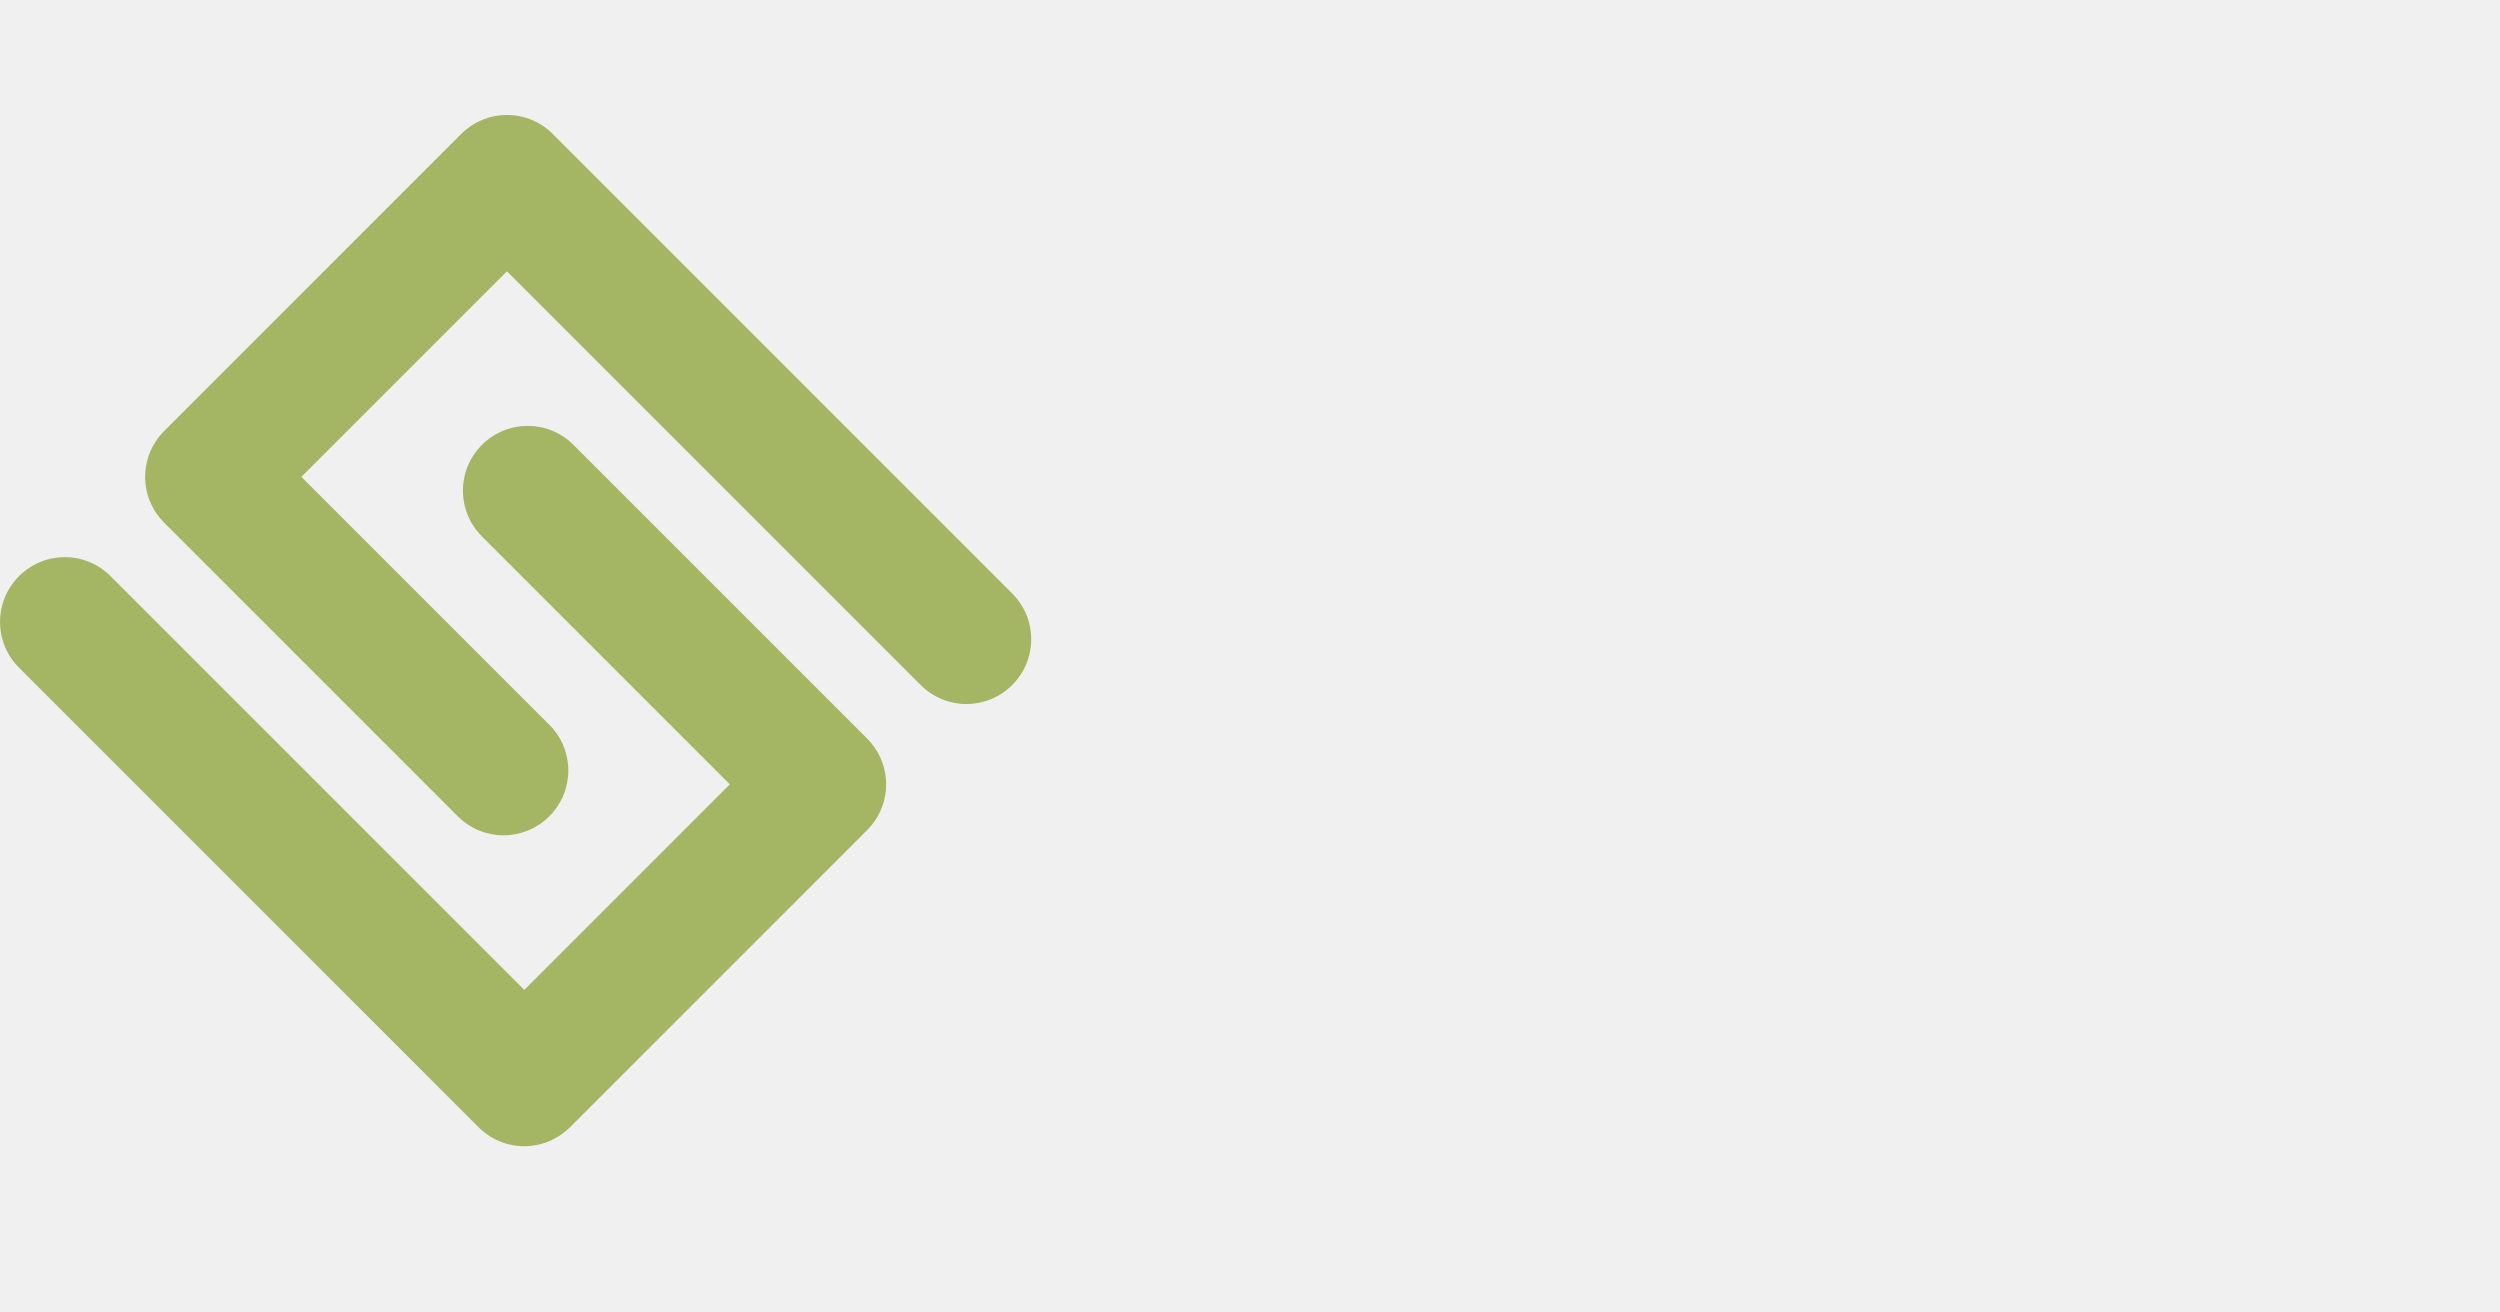
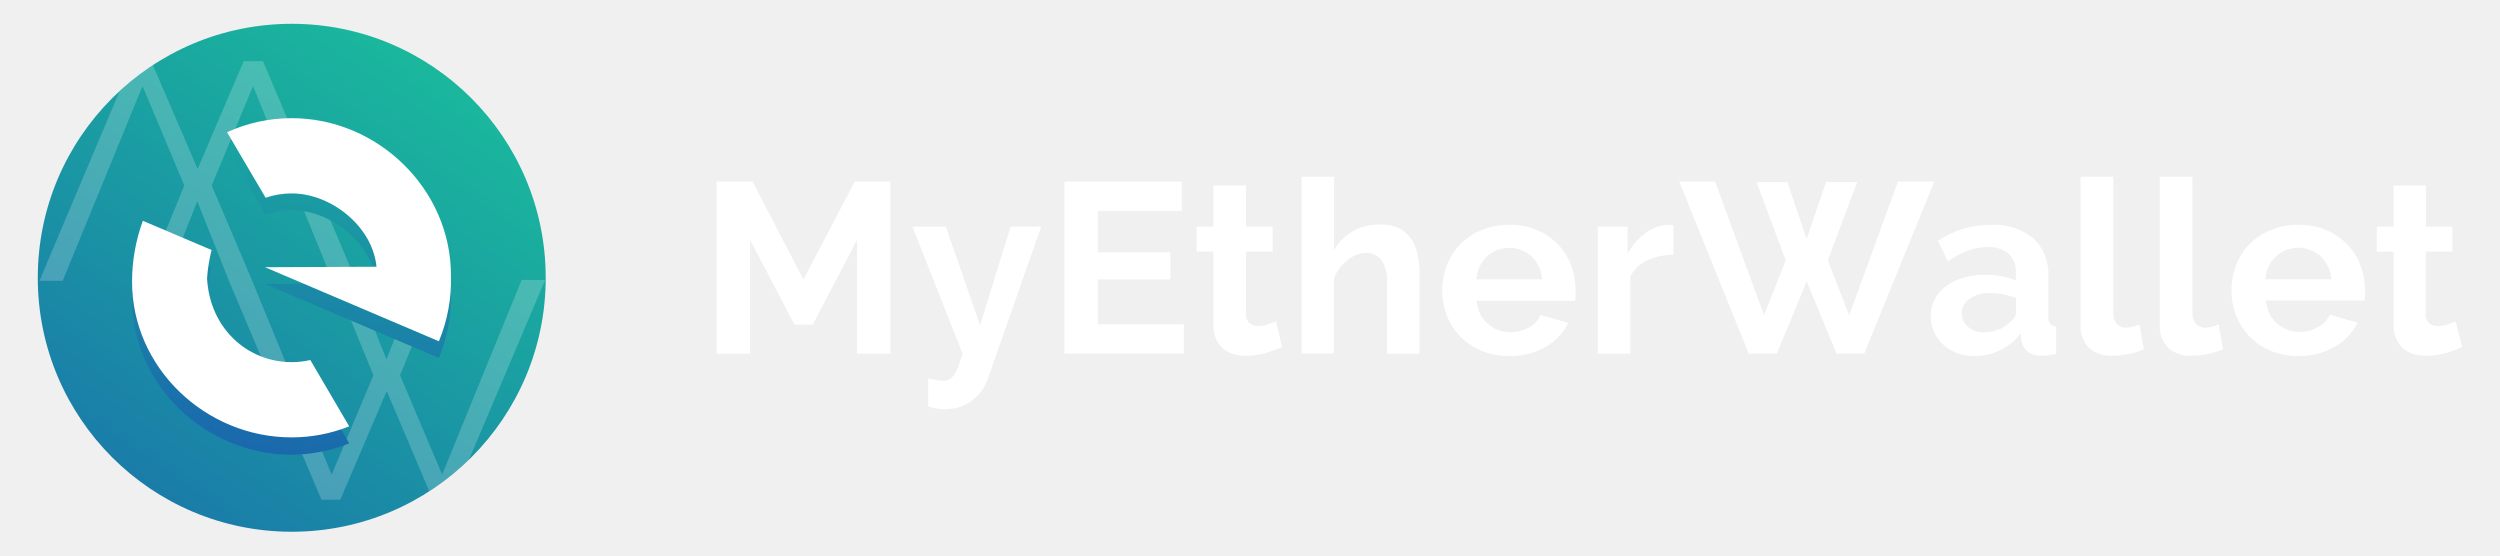
- <svg xmlns="http://www.w3.org/2000/svg" width="96.706mm" height="50.743mm" viewBox="0 0 96.706 50.743" version="1.1" id="svg8">
-   <defs id="defs2" />
-   <g id="layer2" transform="translate(-5.037758,-2.587743)" />
-   <g id="layer1" transform="translate(-5.037758,-2.587743)">
-     <path style="fill:#a4b664;fill-opacity:1;stroke-width:0.271" d="m 24.649,7.035 c -0.4,0 -0.8,0.096 -1.164,0.287 -0.145,0.077 -0.285,0.169 -0.416,0.276 -0.066,0.054 -0.129,0.111 -0.191,0.172 L 11.386,19.263 c -0.123,0.123 -0.23,0.254 -0.322,0.393 0,0 0,5.3e-4 0,5.3e-4 -0.643,0.973 -0.536,2.289 0.322,3.148 l 11.359,11.359 c 0.981,0.981 2.56,0.981 3.541,0 0.981,-0.981 0.981,-2.56 0,-3.541 l -9.589,-9.589 7.951,-7.951 16.003,16.003 c 0.981,0.981 2.56,0.981 3.541,0 0.981,-0.981 0.981,-2.56 0,-3.541 L 26.42,7.77 c 0,0 -5.3e-4,0 -5.3e-4,0 -0.061,-0.061 -0.124,-0.118 -0.19,-0.172 -0.131,-0.107 -0.271,-0.199 -0.417,-0.276 -0.364,-0.192 -0.764,-0.287 -1.164,-0.287 z m 0.802,12.027 c -0.64,0 -1.28,0.245 -1.771,0.735 -0.981,0.981 -0.981,2.56 0,3.541 l 9.589,9.589 -7.951,7.951 -16.003,-16.003 c -0.981,-0.981 -2.56,-0.981 -3.541,0 -0.981,0.981 -0.981,2.56 0,3.541 L 23.547,46.191 c 0.552,0.552 1.293,0.793 2.01,0.724 0.558,-0.054 1.101,-0.295 1.531,-0.724 9e-5,-9e-5 4.2e-4,9e-5 5e-4,0 l 11.492,-11.493 c 0.061,-0.061 0.119,-0.125 0.173,-0.191 0.376,-0.46 0.563,-1.02 0.563,-1.58 0,-0.08 -0.004,-0.16 -0.012,-0.24 -0.054,-0.558 -0.295,-1.102 -0.724,-1.531 l -11.359,-11.359 c -0.49,-0.49 -1.13,-0.735 -1.77,-0.735 z" id="rect4498-73-2" />
+ <svg xmlns="http://www.w3.org/2000/svg" xmlns:xlink="http://www.w3.org/1999/xlink" viewBox="0 0 315 70">
+   <defs>
+     <style>.cls-1{fill:none}.cls-2{fill:url(#linear-gradient)}.cls-3,.cls-5{fill:#fff}.cls-4{clip-path:url(#clip-path)}.cls-5{opacity:.2}.cls-6{fill:url(#linear-gradient-2)}.cls-7{fill:url(#linear-gradient-3)}</style>
+     <linearGradient id="linear-gradient" x1="57.55" y1="4.4" x2="-.67" y2="90.08" gradientUnits="userSpaceOnUse">
+       <stop offset="0" stop-color="#1abc9c" />
+       <stop offset="1" stop-color="#1a5daf" />
+     </linearGradient>
+     <clipPath id="clip-path">
+       <circle class="cls-1" cx="36.76" cy="35" r="32" />
+     </clipPath>
+     <linearGradient id="linear-gradient-2" x1="36.72" y1="3.36" x2="27.74" y2="63.33" xlink:href="#linear-gradient" />
+     <linearGradient id="linear-gradient-3" x1="46.32" y1="4.8" x2="37.33" y2="64.77" xlink:href="#linear-gradient" />
+   </defs>
+   <circle class="cls-2" cx="36.76" cy="35" r="32" />
+   <g class="cls-4">
+     <path class="cls-5" d="M65.73 35.27L55.71 59.8l-5.3-12.52 4.83-11.81h-2.61l-3.94 9.82-3.9-9.82h-2.57l4.83 11.81-5.26 12.52-10.06-24.53-5.05-11.9 5.2-12.52L41.9 35.38h2.96L33.13 7.7h-2.42L24.9 21.28 19.05 7.7h-2.38L4.97 35.38H7.9l10.06-24.53 5.26 12.52-4.83 11.82h2.57l3.9-9.83 3.94 9.91 11.7 27.69h2.38l5.85-13.69 5.81 13.69h2.42l11.73-27.69h-2.96z" />
+     <path class="cls-6" d="M39.1 47.5a10.13 10.13 0 0 1-2.34.27c-5.58 0-10.33-4.25-10.67-10.56a19.86 19.86 0 0 1 .57-3.57L18 30a22.3 22.3 0 0 0-1.36 7.7c0 10.82 9.27 19.59 20.09 19.59A19.53 19.53 0 0 0 44 55.86z" />
+     <path class="cls-7" d="M36.76 17a19.52 19.52 0 0 0-8.15 1.77l4.86 8.26a10.09 10.09 0 0 1 3.29-.55c4.94 0 10.18 4.14 10.68 9.24l-14.05.06L55.3 45.1a20 20 0 0 0 1.52-8.32C56.82 26 47.58 17 36.76 17z" />
+     <path class="cls-3" d="M23.84 27.45zM39.1 45.36a10.13 10.13 0 0 1-2.34.27c-5.58 0-10.33-4.25-10.67-10.56a19.86 19.86 0 0 1 .57-3.57L18 27.82a22.3 22.3 0 0 0-1.36 7.7c0 10.82 9.27 19.59 20.09 19.59A19.53 19.53 0 0 0 44 53.72zm-2.34-30.47a19.52 19.52 0 0 0-8.15 1.77l4.86 8.26a10.09 10.09 0 0 1 3.29-.55c4.94 0 10.18 4.14 10.68 9.24l-14.05.06L55.3 43a20 20 0 0 0 1.52-8.32c0-10.86-9.24-19.79-20.06-19.79z" />
  </g>
+   <path class="cls-3" d="M108 44.56V30.21l-5.59 10.69h-2.31l-5.59-10.69v14.35H90.3V22.88h4.52l6.41 12.34 6.47-12.34h4.49v21.68H108zm9 3.11a8 8 0 0 0 1 .23 5.53 5.53 0 0 0 .82.08 1.75 1.75 0 0 0 .73-.15 1.57 1.57 0 0 0 .61-.53 5.23 5.23 0 0 0 .55-1.05q.27-.67.58-1.68l-6.32-16h4.21L123.49 41l3.85-12.46h3.85l-6.72 19.18a5.73 5.73 0 0 1-2 2.75 5.58 5.58 0 0 1-3.47 1.08 6.65 6.65 0 0 1-1-.08 6.36 6.36 0 0 1-1.05-.26v-3.54zm32.17-6.81v3.69h-15.05V22.88h14.78v3.69h-10.57v5.22h9.13v3.42h-9.13v5.65h10.84zm12.37 2.87a18.25 18.25 0 0 1-2 .73 8.47 8.47 0 0 1-2.5.37 5.82 5.82 0 0 1-1.6-.21 3.51 3.51 0 0 1-1.31-.69 3.35 3.35 0 0 1-.9-1.22 4.41 4.41 0 0 1-.34-1.82V31.7h-2.11v-3.14h2.11v-5.19H157v5.19h3.36v3.14H157v7.82a1.45 1.45 0 0 0 .44 1.21 1.69 1.69 0 0 0 1.08.35 3.76 3.76 0 0 0 1.25-.21q.61-.21 1-.37zm17.31.83h-4.09v-9a4.53 4.53 0 0 0-.7-2.79 2.37 2.37 0 0 0-2-.9 3.13 3.13 0 0 0-1.16.24 4.54 4.54 0 0 0-1.16.69 5.86 5.86 0 0 0-1 1.05 4.16 4.16 0 0 0-.67 1.34v9.34H164V22.27h4.09v9.25a6.17 6.17 0 0 1 2.4-2.4 6.77 6.77 0 0 1 3.34-.84 5.27 5.27 0 0 1 2.53.53 4 4 0 0 1 1.53 1.42 5.85 5.85 0 0 1 .76 2 12.48 12.48 0 0 1 .21 2.32v10zm11.3.3a8.88 8.88 0 0 1-3.48-.66 7.85 7.85 0 0 1-4.35-4.41 8.43 8.43 0 0 1-.6-3.15 8.91 8.91 0 0 1 .58-3.22 7.86 7.86 0 0 1 1.7-2.65 8 8 0 0 1 2.65-1.77 8.9 8.9 0 0 1 3.53-.67 8.68 8.68 0 0 1 3.5.67 8.05 8.05 0 0 1 2.63 1.8 7.67 7.67 0 0 1 1.65 2.63 8.75 8.75 0 0 1 .56 3.11v.76a3.14 3.14 0 0 1-.08.61h-12.38a4.75 4.75 0 0 0 .46 1.68 4.11 4.11 0 0 0 2.26 2 4.31 4.31 0 0 0 1.53.27 4.72 4.72 0 0 0 2.31-.6 3.15 3.15 0 0 0 1.48-1.57l3.51 1a7.14 7.14 0 0 1-2.82 3 8.75 8.75 0 0 1-4.64 1.17zm4.15-9.65a4.26 4.26 0 0 0-1.3-2.88 4.17 4.17 0 0 0-5.66 0 4.19 4.19 0 0 0-.9 1.25 4.41 4.41 0 0 0-.41 1.62h8.31zm16.55-3.11a8.07 8.07 0 0 0-3.33.72 4.2 4.2 0 0 0-2.11 2.06v9.68h-4.09v-16h3.76V32a7.29 7.29 0 0 1 1-1.48 7.76 7.76 0 0 1 1.25-1.15 5.82 5.82 0 0 1 1.36-.75 3.76 3.76 0 0 1 1.33-.26h.5a1.66 1.66 0 0 1 .32 0v3.74zm10.47-9.16h3.88l2.44 7.18 2.44-7.18H234l-3.7 9.86 2.7 6.93 6.14-16.86h4.58l-8.82 21.68h-3.5l-3.76-9.1-3.76 9.1h-3.54l-8.76-21.68h4.52l6.17 16.86L225 32.8zm27.42 21.92a6.07 6.07 0 0 1-2.17-.38 5.21 5.21 0 0 1-1.74-1.07 5 5 0 0 1-1.15-1.6 4.85 4.85 0 0 1-.41-2 4.44 4.44 0 0 1 .5-2.09 4.8 4.8 0 0 1 1.4-1.63 7 7 0 0 1 2.17-1.09 9.4 9.4 0 0 1 2.75-.38 11.85 11.85 0 0 1 2.09.18 8.54 8.54 0 0 1 1.82.52v-.9a3.21 3.21 0 0 0-.9-2.44 3.75 3.75 0 0 0-2.67-.85 7.08 7.08 0 0 0-2.5.46 11.63 11.63 0 0 0-2.5 1.34l-1.25-2.6a11.82 11.82 0 0 1 6.66-2 7.8 7.8 0 0 1 5.34 1.67 6.21 6.21 0 0 1 1.91 4.9v5a1.44 1.44 0 0 0 .23.92 1 1 0 0 0 .75.31v3.48a9.14 9.14 0 0 1-1.8.21 2.73 2.73 0 0 1-1.79-.52 2.23 2.23 0 0 1-.78-1.37l-.09-.93a7.08 7.08 0 0 1-2.6 2.14 7.45 7.45 0 0 1-3.27.72zm1.16-3a5.33 5.33 0 0 0 2-.37 3.58 3.58 0 0 0 1.45-1 1.47 1.47 0 0 0 .67-1.16v-1.8a10 10 0 0 0-1.59-.44 8.58 8.58 0 0 0-1.65-.17 4.37 4.37 0 0 0-2.6.72 2.15 2.15 0 0 0-1 1.82 2.18 2.18 0 0 0 .79 1.73 2.88 2.88 0 0 0 1.93.68zm12.28-19.59h4.09v17.16a2 2 0 0 0 .43 1.37 1.54 1.54 0 0 0 1.22.49 3.06 3.06 0 0 0 .81-.12 5.46 5.46 0 0 0 .84-.31l.55 3.14a7.9 7.9 0 0 1-1.92.61 10.52 10.52 0 0 1-2 .21 4.1 4.1 0 0 1-3-1 3.88 3.88 0 0 1-1.05-2.92V22.27zm9.98 0h4.09v17.16a2 2 0 0 0 .43 1.37 1.54 1.54 0 0 0 1.22.49 3.06 3.06 0 0 0 .81-.12 5.46 5.46 0 0 0 .84-.31l.55 3.14a7.9 7.9 0 0 1-1.92.61 10.52 10.52 0 0 1-2 .21 4.1 4.1 0 0 1-3-1 3.88 3.88 0 0 1-1.05-2.92V22.27zm17.44 22.59a8.88 8.88 0 0 1-3.48-.66 7.85 7.85 0 0 1-4.35-4.41 8.43 8.43 0 0 1-.6-3.15 8.91 8.91 0 0 1 .58-3.22 7.86 7.86 0 0 1 1.68-2.66A8 8 0 0 1 286.1 29a8.9 8.9 0 0 1 3.53-.67 8.68 8.68 0 0 1 3.5.67 8.05 8.05 0 0 1 2.63 1.8 7.67 7.67 0 0 1 1.65 2.63 8.75 8.75 0 0 1 .59 3.07v.76a3.14 3.14 0 0 1-.08.61h-12.41a4.75 4.75 0 0 0 .46 1.68 4.11 4.11 0 0 0 2.26 2 4.31 4.31 0 0 0 1.53.27 4.72 4.72 0 0 0 2.31-.6 3.15 3.15 0 0 0 1.48-1.57l3.51 1a7.14 7.14 0 0 1-2.82 3 8.75 8.75 0 0 1-4.64 1.21zm4.15-9.65a4.26 4.26 0 0 0-1.33-2.89 4.17 4.17 0 0 0-5.66 0 4.19 4.19 0 0 0-.9 1.25 4.41 4.41 0 0 0-.41 1.62h8.31zm16.49 8.52a18.25 18.25 0 0 1-2 .73 8.47 8.47 0 0 1-2.5.37 5.82 5.82 0 0 1-1.6-.21 3.51 3.51 0 0 1-1.31-.69 3.35 3.35 0 0 1-.9-1.22 4.41 4.41 0 0 1-.34-1.82V31.7h-2.11v-3.14h2.11v-5.19h4.09v5.19H309v3.14h-3.36v7.82a1.45 1.45 0 0 0 .44 1.21 1.69 1.69 0 0 0 1.08.35 3.76 3.76 0 0 0 1.25-.21q.61-.21 1-.37z" />
</svg>
